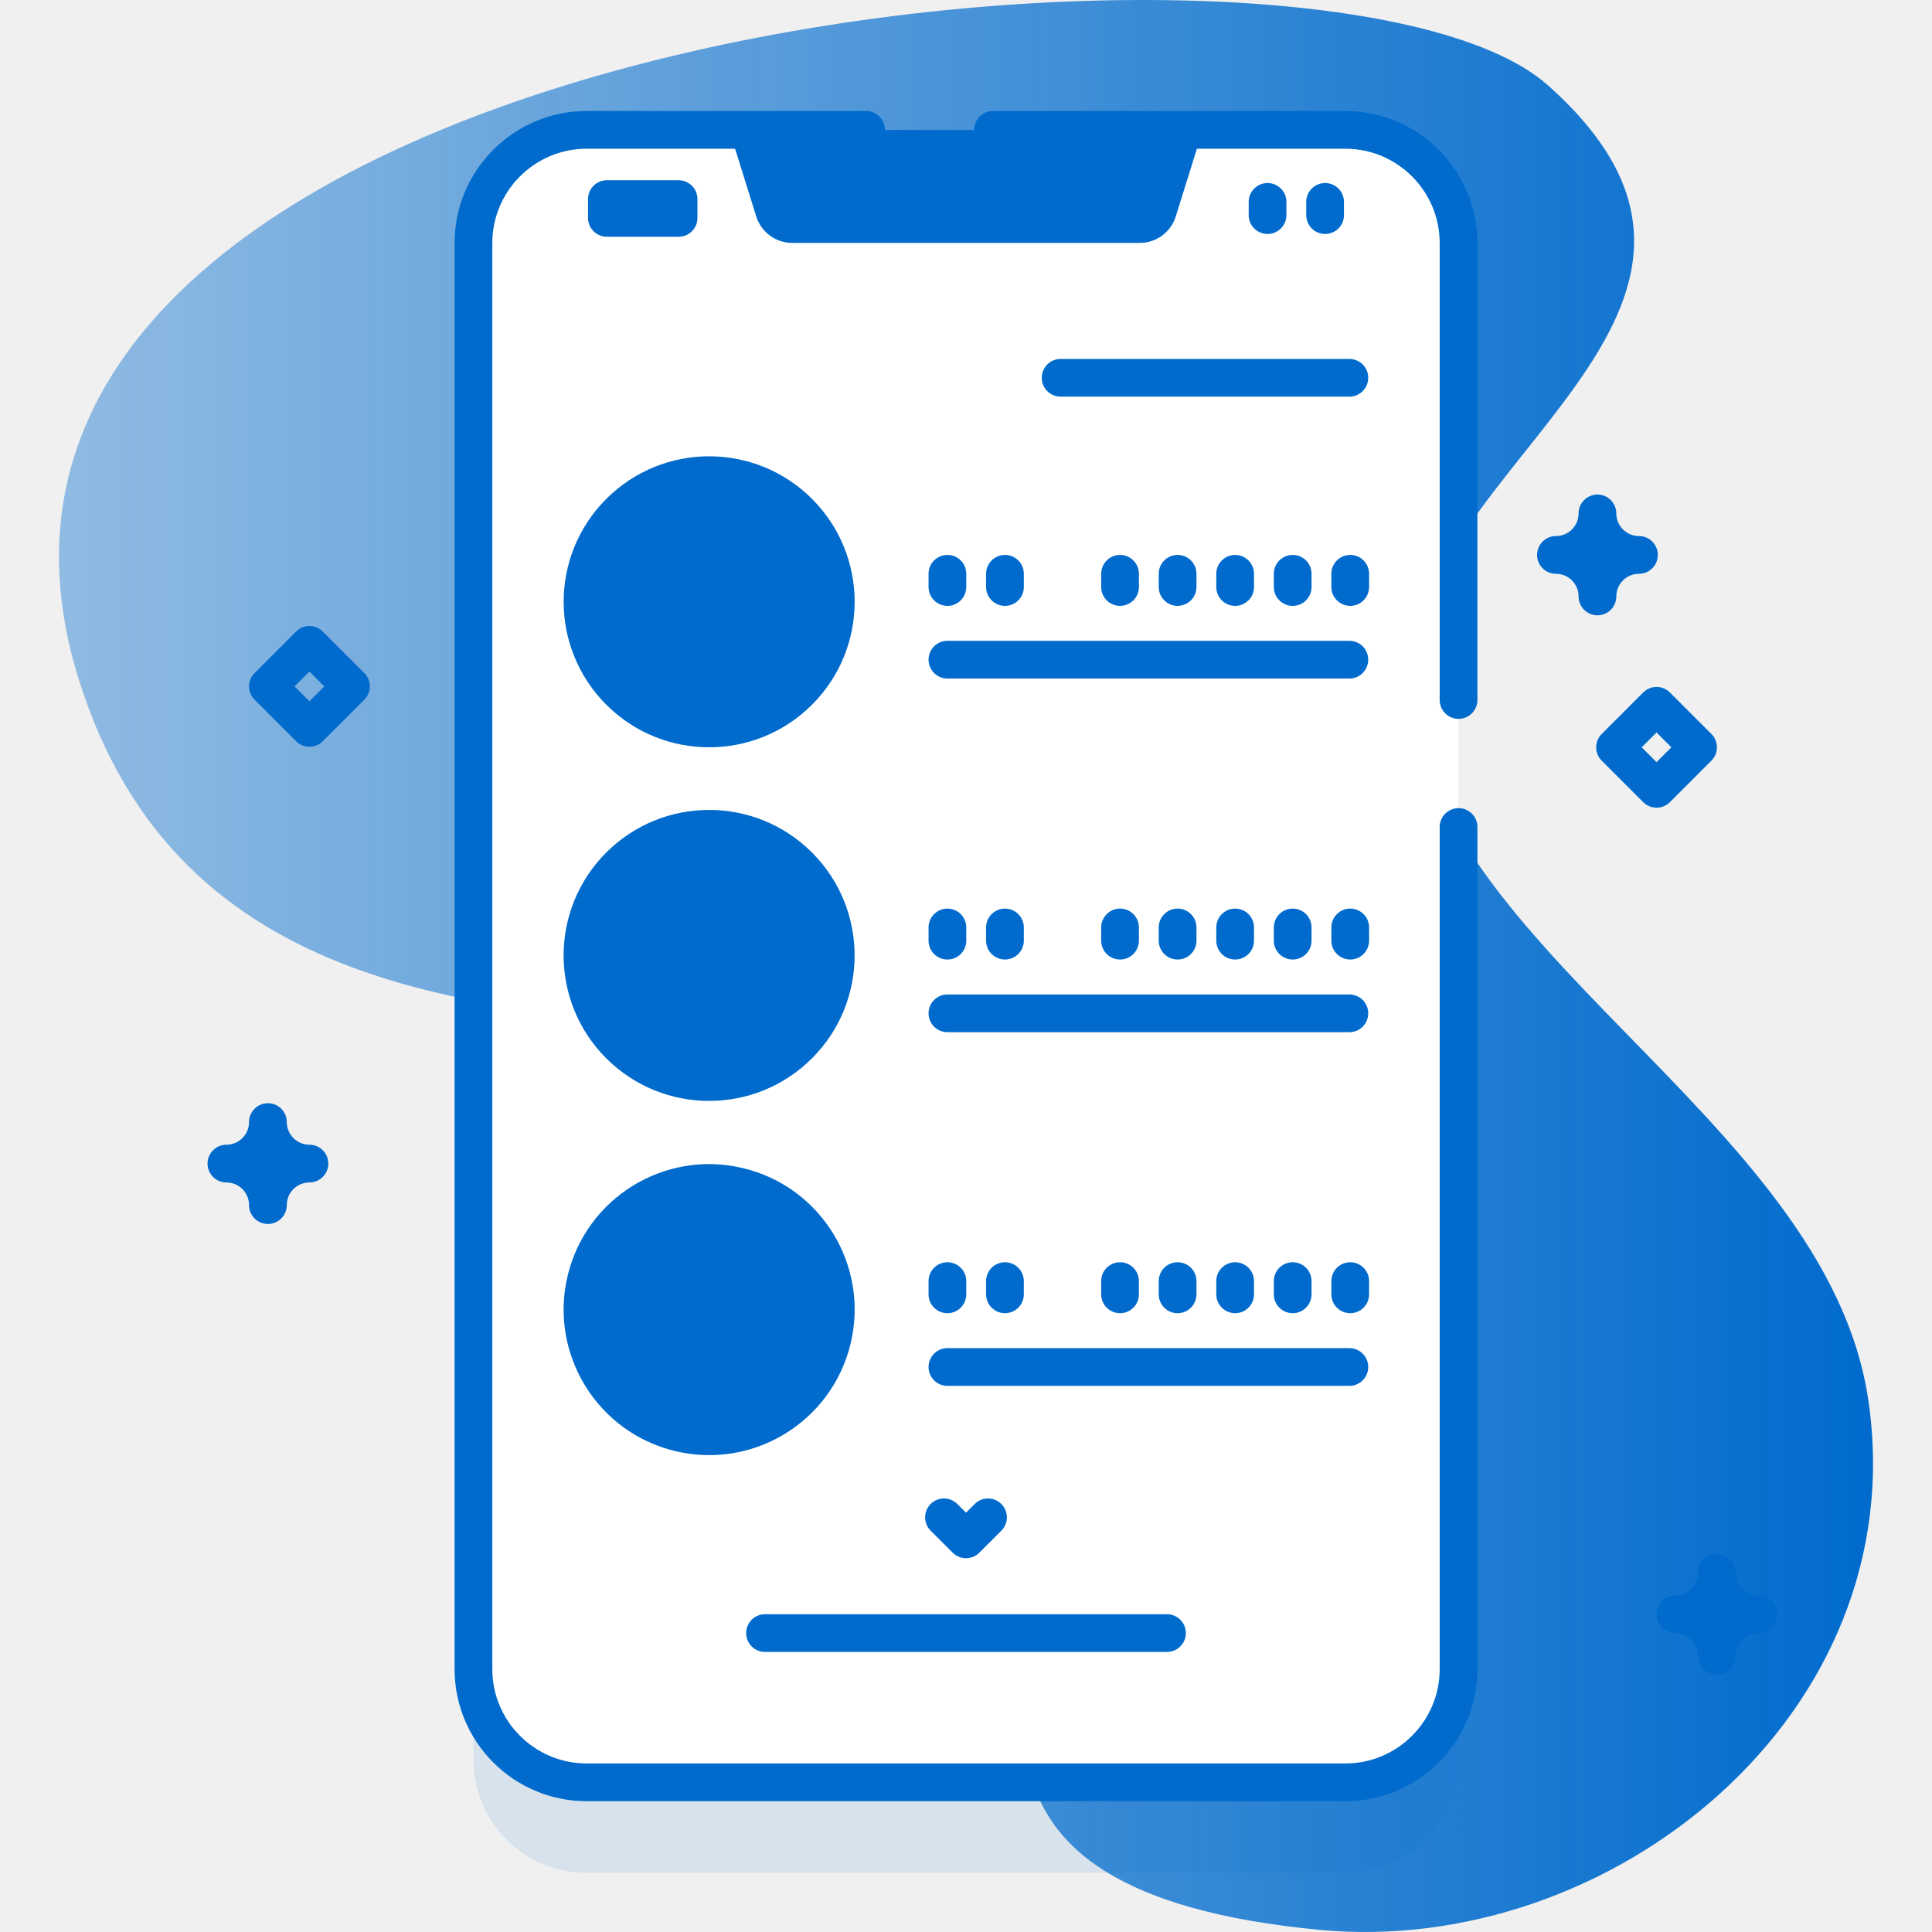
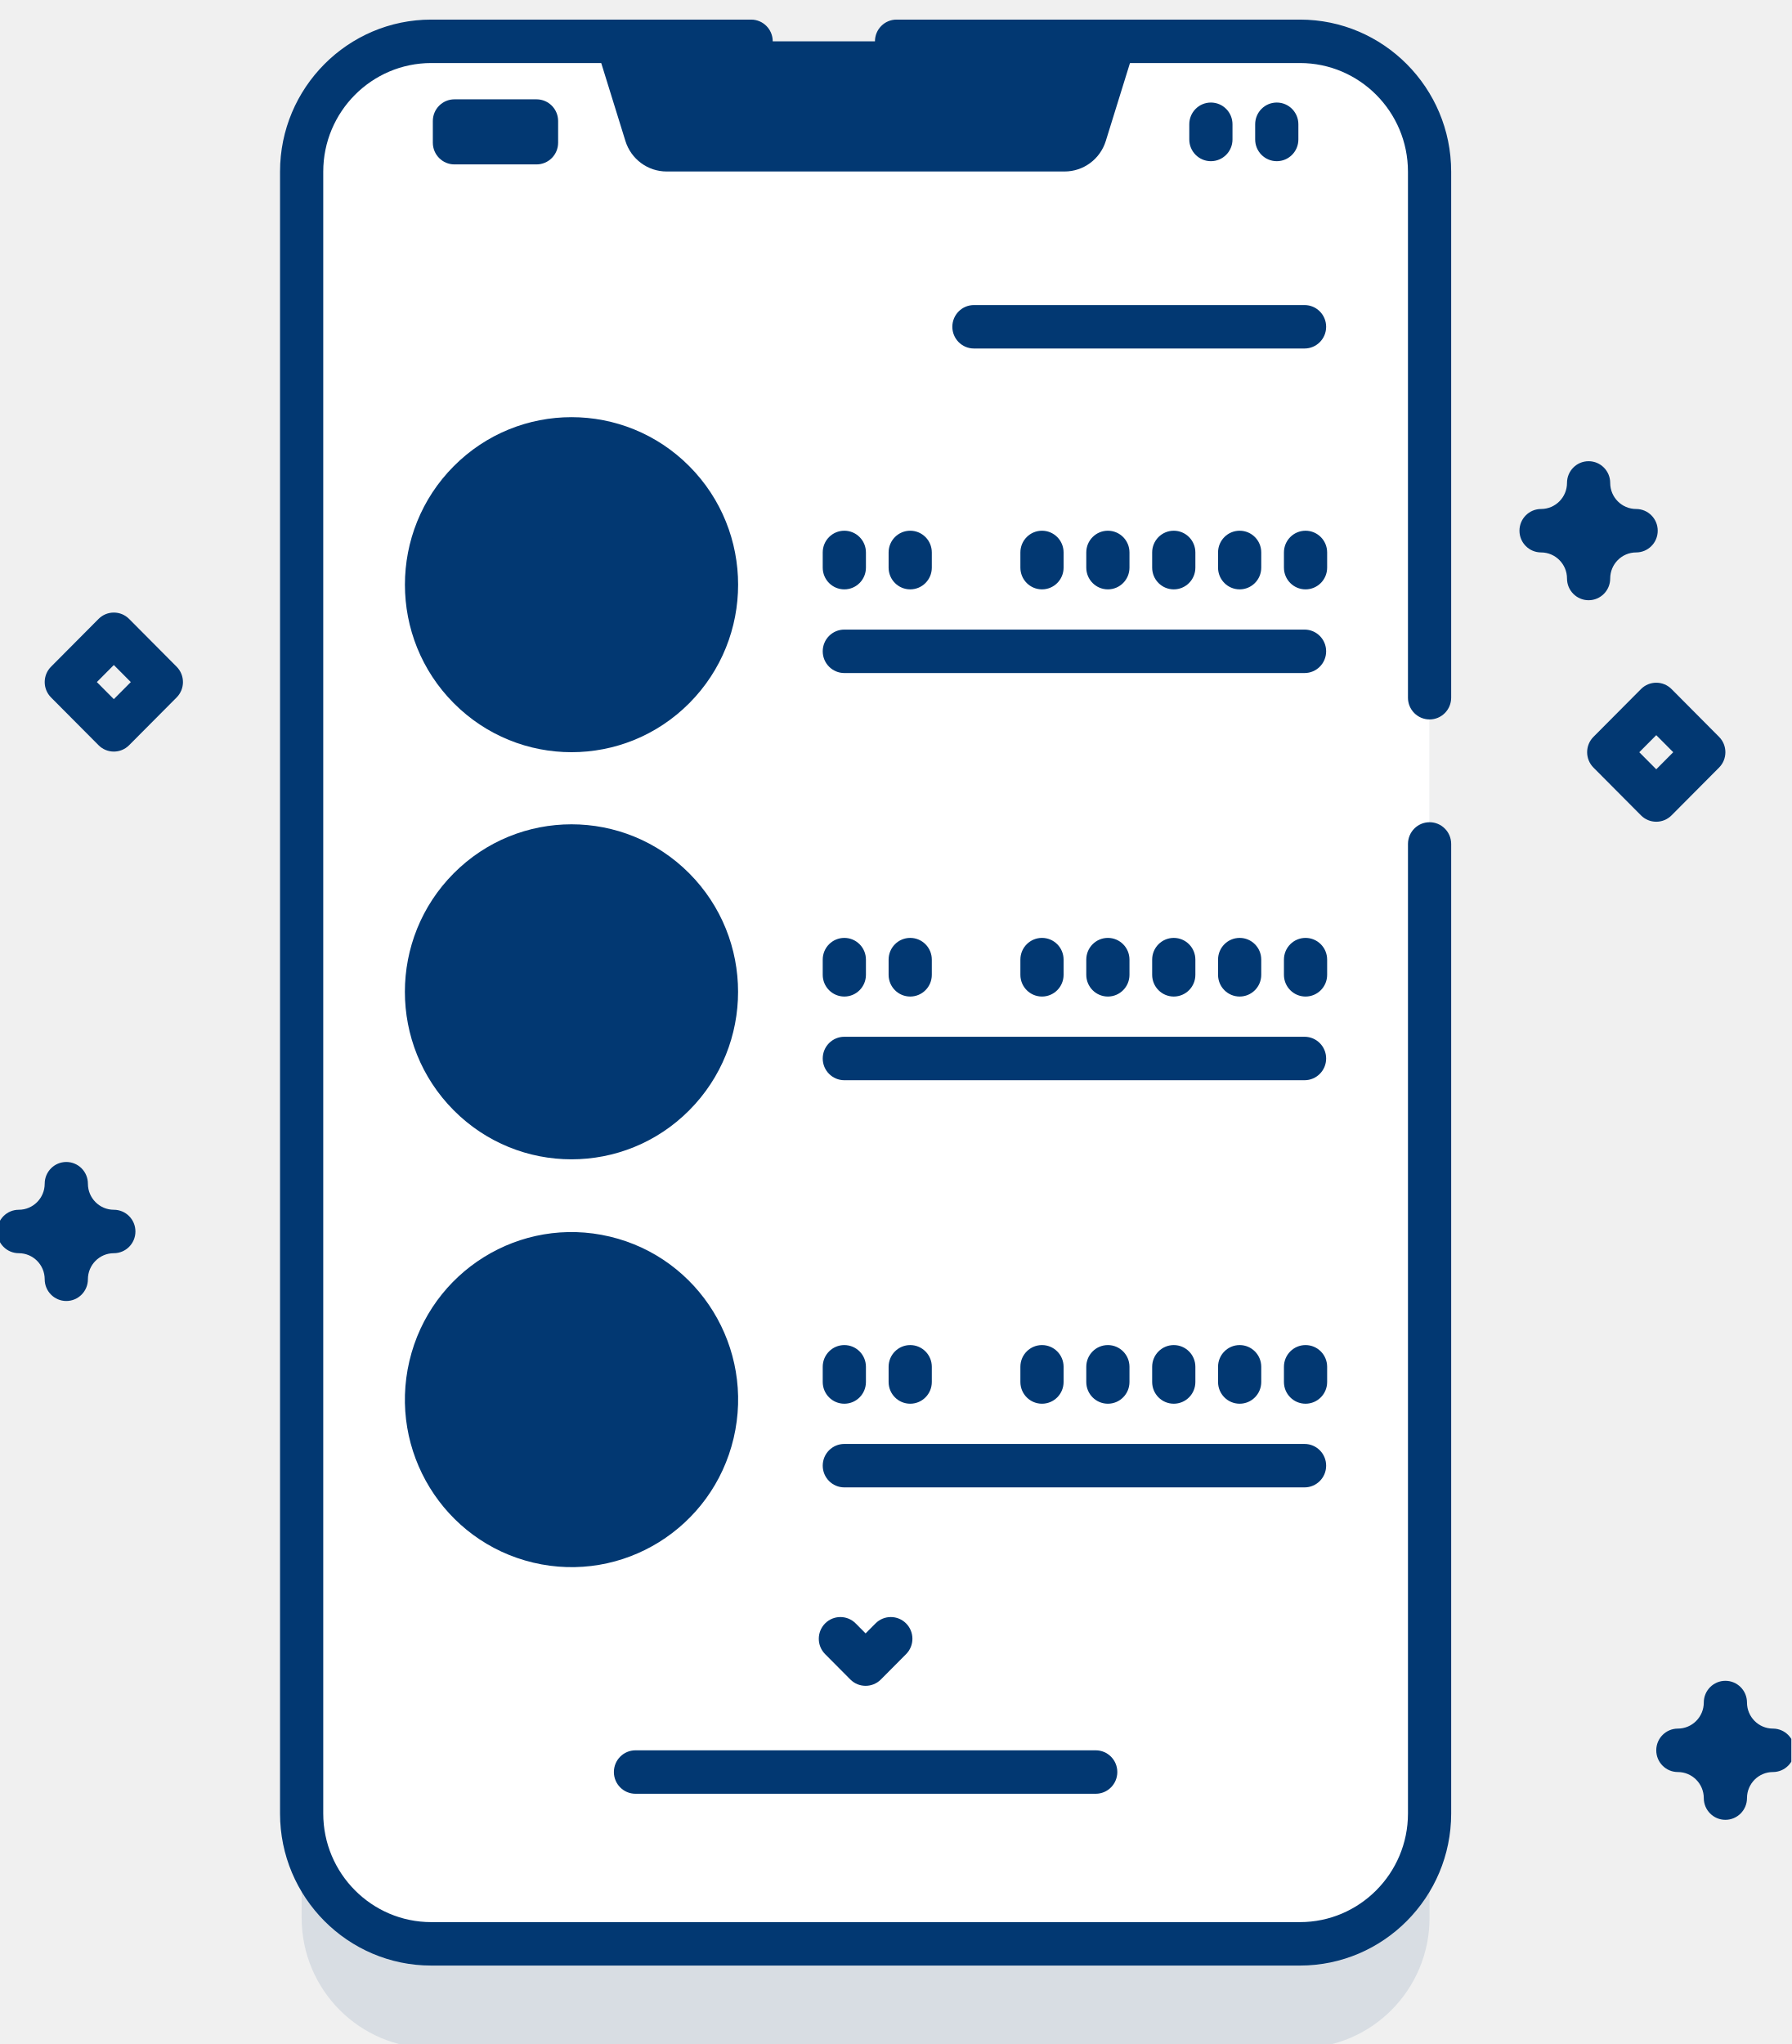
- <svg xmlns="http://www.w3.org/2000/svg" width="208" height="208" viewBox="0 0 208 208" fill="none">
+ <svg xmlns="http://www.w3.org/2000/svg" width="149" height="170" viewBox="0 0 149 170" fill="none">
  <g clip-path="url(#clip0)">
-     <path d="M8.418 72.948C19.084 107.482 52.202 109.106 82.409 110.953C181.886 117.038 56.814 199.592 142.005 207.765C173.341 210.771 206.106 184.626 201.15 150.771C196.638 119.945 151.932 101.585 151.91 72.78C151.892 50.052 194.103 33.614 166.645 9.18C142.17 -12.6 -13.271 2.726 8.418 72.948Z" fill="url(#paint0_linear)" />
-     <path d="M33.312 80.397C32.793 80.397 32.273 80.199 31.876 79.803L27.408 75.334C26.614 74.54 26.614 73.254 27.408 72.461L31.876 67.993C32.669 67.2 33.956 67.2 34.749 67.993L39.217 72.461C40.011 73.255 40.011 74.541 39.217 75.334L34.749 79.803C34.352 80.199 33.832 80.397 33.312 80.397ZM31.716 73.897L33.312 75.493L34.909 73.897L33.312 72.302L31.716 73.897Z" fill="#006BCD" />
-     <path d="M178.344 86.957C177.805 86.957 177.288 86.742 176.908 86.362L172.439 81.893C172.058 81.512 171.844 80.995 171.844 80.456C171.844 79.918 172.057 79.401 172.439 79.02L176.908 74.551C177.7 73.758 178.987 73.758 179.78 74.551L184.249 79.02C185.042 79.813 185.042 81.1 184.249 81.893L179.78 86.361C179.399 86.743 178.882 86.957 178.344 86.957ZM176.748 80.456L178.344 82.052L179.94 80.456L178.344 78.86L176.748 80.456Z" fill="#006BCD" />
-     <path d="M28.844 131.773C27.722 131.773 26.812 130.863 26.812 129.741C26.812 128.397 25.719 127.304 24.375 127.304C23.253 127.304 22.344 126.394 22.344 125.273C22.344 124.151 23.253 123.241 24.375 123.241C25.719 123.241 26.812 122.148 26.812 120.804C26.812 119.682 27.722 118.773 28.844 118.773C29.966 118.773 30.875 119.682 30.875 120.804C30.875 122.148 31.968 123.241 33.312 123.241C34.435 123.241 35.344 124.151 35.344 125.273C35.344 126.394 34.435 127.304 33.312 127.304C31.968 127.304 30.875 128.397 30.875 129.741C30.875 130.864 29.966 131.773 28.844 131.773Z" fill="#006BCD" />
-     <path d="M184.844 180.289C183.722 180.289 182.812 179.379 182.812 178.257C182.812 176.913 181.719 175.82 180.375 175.82C179.253 175.82 178.344 174.91 178.344 173.789C178.344 172.667 179.253 171.757 180.375 171.757C181.719 171.757 182.812 170.664 182.812 169.32C182.812 168.198 183.722 167.289 184.844 167.289C185.966 167.289 186.875 168.198 186.875 169.32C186.875 170.664 187.968 171.757 189.312 171.757C190.435 171.757 191.344 172.667 191.344 173.789C191.344 174.91 190.435 175.82 189.312 175.82C187.968 175.82 186.875 176.913 186.875 178.257C186.875 179.379 185.966 180.289 184.844 180.289Z" fill="#006BCD" />
-     <path d="M171.982 66.244C170.86 66.244 169.951 65.334 169.951 64.212C169.951 62.868 168.857 61.775 167.513 61.775C166.391 61.775 165.482 60.865 165.482 59.744C165.482 58.622 166.391 57.712 167.513 57.712C168.857 57.712 169.951 56.619 169.951 55.275C169.951 54.153 170.86 53.244 171.982 53.244C173.104 53.244 174.013 54.153 174.013 55.275C174.013 56.619 175.106 57.712 176.451 57.712C177.573 57.712 178.482 58.622 178.482 59.744C178.482 60.865 177.573 61.775 176.451 61.775C175.106 61.775 174.013 62.868 174.013 64.212C174.013 65.335 173.104 66.244 171.982 66.244Z" fill="#006BCD" />
-     <path opacity="0.1" d="M157.028 35.919V189.449C157.028 196.18 151.572 201.636 144.84 201.636H63.16C56.428 201.636 50.972 196.18 50.972 189.449V35.919C50.972 29.187 56.428 23.731 63.16 23.731H144.84C151.572 23.731 157.028 29.187 157.028 35.919Z" fill="#006BCD" />
-     <path d="M157.028 26.169V179.699C157.028 186.43 151.572 191.886 144.84 191.886H63.16C56.428 191.886 50.972 186.43 50.972 179.699V26.169C50.972 19.437 56.428 13.981 63.16 13.981H144.84C151.572 13.981 157.028 19.437 157.028 26.169Z" fill="white" />
-     <path d="M126.585 23.3L129.492 13.981H78.508L81.415 23.3C81.945 24.997 83.516 26.153 85.293 26.153H122.706C124.484 26.153 126.055 24.997 126.585 23.3Z" fill="#006BCD" />
-     <path d="M87.425 75.867C93.542 69.749 93.542 59.831 87.425 53.713C81.307 47.596 71.389 47.596 65.271 53.713C59.154 59.831 59.154 69.749 65.271 75.867C71.389 81.984 81.307 81.984 87.425 75.867Z" fill="#006BCD" />
-     <path d="M83.112 62.43C83.112 58.709 80.084 55.681 76.363 55.681C72.641 55.681 69.614 58.709 69.614 62.43C69.614 64.266 70.353 65.93 71.546 67.148C70.353 68.366 69.614 70.031 69.614 71.866C69.614 72.988 70.524 73.897 71.645 73.897C72.767 73.897 73.677 72.988 73.677 71.866C73.677 70.385 74.882 69.18 76.363 69.18C77.844 69.18 79.05 70.385 79.05 71.866C79.05 72.988 79.959 73.897 81.081 73.897C82.203 73.897 83.112 72.988 83.112 71.866C83.112 70.031 82.374 68.366 81.18 67.148C82.374 65.93 83.112 64.266 83.112 62.43ZM76.363 59.743C77.844 59.743 79.05 60.949 79.05 62.43C79.05 63.911 77.844 65.117 76.363 65.117C74.882 65.117 73.677 63.911 73.677 62.43C73.677 60.949 74.882 59.743 76.363 59.743Z" fill="#006BCD" />
-     <path d="M125.637 177.851H82.363C81.241 177.851 80.332 176.941 80.332 175.82C80.332 174.698 81.241 173.789 82.363 173.789H125.637C126.759 173.789 127.668 174.698 127.668 175.82C127.668 176.941 126.758 177.851 125.637 177.851Z" fill="#006BCD" />
-     <path d="M145.273 42.705H114.187C113.065 42.705 112.155 41.795 112.155 40.674C112.155 39.552 113.065 38.643 114.187 38.643H145.273C146.395 38.643 147.304 39.552 147.304 40.674C147.304 41.795 146.395 42.705 145.273 42.705Z" fill="#006BCD" />
-     <path d="M73.057 25.491H65.338C64.217 25.491 63.307 24.581 63.307 23.459V21.436C63.307 20.314 64.217 19.404 65.338 19.404H73.057C74.179 19.404 75.088 20.314 75.088 21.436V23.459C75.088 24.581 74.179 25.491 73.057 25.491Z" fill="#006BCD" />
-     <path d="M136.466 25.19C135.345 25.19 134.435 24.28 134.435 23.159V21.737C134.435 20.615 135.345 19.705 136.466 19.705C137.588 19.705 138.497 20.615 138.497 21.737V23.159C138.497 24.28 137.588 25.19 136.466 25.19Z" fill="#006BCD" />
-     <path d="M142.661 25.19C141.54 25.19 140.63 24.28 140.63 23.159V21.737C140.63 20.615 141.54 19.705 142.661 19.705C143.783 19.705 144.693 20.615 144.693 21.737V23.159C144.693 24.28 143.783 25.19 142.661 25.19Z" fill="#006BCD" />
-     <path d="M145.273 73.052H101.999C100.877 73.052 99.968 72.142 99.968 71.021C99.968 69.899 100.877 68.99 101.999 68.99H145.273C146.395 68.99 147.304 69.899 147.304 71.021C147.304 72.142 146.395 73.052 145.273 73.052Z" fill="#006BCD" />
-     <path d="M101.999 65.228C100.878 65.228 99.968 64.318 99.968 63.197V61.775C99.968 60.653 100.878 59.744 101.999 59.744C103.121 59.744 104.03 60.653 104.03 61.775V63.197C104.03 64.319 103.121 65.228 101.999 65.228Z" fill="#006BCD" />
-     <path d="M108.195 65.228C107.073 65.228 106.163 64.318 106.163 63.197V61.775C106.163 60.653 107.073 59.744 108.195 59.744C109.316 59.744 110.226 60.653 110.226 61.775V63.197C110.226 64.319 109.317 65.228 108.195 65.228Z" fill="#006BCD" />
-     <path d="M120.585 65.228C119.463 65.228 118.554 64.318 118.554 63.197V61.775C118.554 60.653 119.463 59.744 120.585 59.744C121.707 59.744 122.616 60.653 122.616 61.775V63.197C122.616 64.319 121.707 65.228 120.585 65.228Z" fill="#006BCD" />
-     <path d="M126.78 65.228C125.659 65.228 124.749 64.318 124.749 63.197V61.775C124.749 60.653 125.659 59.744 126.78 59.744C127.902 59.744 128.812 60.653 128.812 61.775V63.197C128.812 64.319 127.903 65.228 126.78 65.228Z" fill="#006BCD" />
-     <path d="M132.976 65.228C131.854 65.228 130.945 64.318 130.945 63.197V61.775C130.945 60.653 131.854 59.744 132.976 59.744C134.097 59.744 135.007 60.653 135.007 61.775V63.197C135.007 64.319 134.098 65.228 132.976 65.228Z" fill="#006BCD" />
-     <path d="M139.171 65.228C138.049 65.228 137.14 64.318 137.14 63.197V61.775C137.14 60.653 138.049 59.744 139.171 59.744C140.293 59.744 141.202 60.653 141.202 61.775V63.197C141.202 64.319 140.293 65.228 139.171 65.228Z" fill="#006BCD" />
-     <path d="M145.366 65.228C144.245 65.228 143.335 64.318 143.335 63.197V61.775C143.335 60.653 144.245 59.744 145.366 59.744C146.488 59.744 147.398 60.653 147.398 61.775V63.197C147.398 64.319 146.488 65.228 145.366 65.228Z" fill="#006BCD" />
-     <path d="M87.421 113.938C93.538 107.82 93.538 97.902 87.421 91.785C81.303 85.667 71.385 85.667 65.267 91.785C59.15 97.902 59.15 107.82 65.267 113.938C71.385 120.055 81.303 120.055 87.421 113.938Z" fill="#006BCD" />
-     <path d="M83.112 100.506C83.112 96.784 80.085 93.757 76.363 93.757C72.642 93.757 69.614 96.784 69.614 100.506C69.614 102.341 70.353 104.005 71.546 105.223C70.353 106.441 69.614 108.106 69.614 109.941C69.614 111.063 70.524 111.972 71.645 111.972C72.767 111.972 73.677 111.063 73.677 109.941C73.677 108.46 74.882 107.255 76.363 107.255C77.844 107.255 79.05 108.46 79.05 109.941C79.05 111.063 79.959 111.972 81.081 111.972C82.203 111.972 83.112 111.063 83.112 109.941C83.112 108.106 82.374 106.441 81.18 105.223C82.374 104.006 83.112 102.341 83.112 100.506ZM76.363 97.819C77.844 97.819 79.05 99.024 79.05 100.506C79.05 101.987 77.844 103.192 76.363 103.192C74.882 103.192 73.677 101.987 73.677 100.506C73.677 99.024 74.882 97.819 76.363 97.819Z" fill="#006BCD" />
-     <path d="M145.273 111.127H101.999C100.877 111.127 99.968 110.218 99.968 109.096C99.968 107.975 100.877 107.065 101.999 107.065H145.273C146.395 107.065 147.304 107.975 147.304 109.096C147.304 110.218 146.395 111.127 145.273 111.127Z" fill="#006BCD" />
-     <path d="M101.999 103.303C100.878 103.303 99.968 102.394 99.968 101.272V99.85C99.968 98.729 100.878 97.819 101.999 97.819C103.121 97.819 104.03 98.729 104.03 99.85V101.272C104.03 102.394 103.121 103.303 101.999 103.303Z" fill="#006BCD" />
-     <path d="M108.195 103.303C107.073 103.303 106.163 102.394 106.163 101.272V99.85C106.163 98.729 107.073 97.819 108.195 97.819C109.316 97.819 110.226 98.729 110.226 99.85V101.272C110.226 102.394 109.317 103.303 108.195 103.303Z" fill="#006BCD" />
-     <path d="M120.585 103.303C119.463 103.303 118.554 102.394 118.554 101.272V99.85C118.554 98.729 119.463 97.819 120.585 97.819C121.707 97.819 122.616 98.729 122.616 99.85V101.272C122.616 102.394 121.707 103.303 120.585 103.303Z" fill="#006BCD" />
-     <path d="M126.78 103.303C125.659 103.303 124.749 102.394 124.749 101.272V99.85C124.749 98.729 125.659 97.819 126.78 97.819C127.902 97.819 128.812 98.729 128.812 99.85V101.272C128.812 102.394 127.903 103.303 126.78 103.303Z" fill="#006BCD" />
-     <path d="M132.976 103.303C131.854 103.303 130.945 102.394 130.945 101.272V99.85C130.945 98.729 131.854 97.819 132.976 97.819C134.097 97.819 135.007 98.729 135.007 99.85V101.272C135.007 102.394 134.098 103.303 132.976 103.303Z" fill="#006BCD" />
-     <path d="M139.171 103.303C138.049 103.303 137.14 102.394 137.14 101.272V99.85C137.14 98.729 138.049 97.819 139.171 97.819C140.293 97.819 141.202 98.729 141.202 99.85V101.272C141.202 102.394 140.293 103.303 139.171 103.303Z" fill="#006BCD" />
-     <path d="M145.366 103.303C144.245 103.303 143.335 102.394 143.335 101.272V99.85C143.335 98.729 144.245 97.819 145.366 97.819C146.488 97.819 147.398 98.729 147.398 99.85V101.272C147.398 102.394 146.488 103.303 145.366 103.303Z" fill="#006BCD" />
-     <path d="M91.591 144.597C93.581 136.178 88.37 127.74 79.95 125.75C71.531 123.76 63.093 128.971 61.103 137.39C59.113 145.809 64.325 154.248 72.744 156.238C81.163 158.228 89.601 153.016 91.591 144.597Z" fill="#006BCD" />
-     <path d="M83.112 138.581C83.112 134.859 80.084 131.832 76.363 131.832C72.641 131.832 69.614 134.86 69.614 138.581C69.614 140.416 70.353 142.081 71.546 143.299C70.353 144.517 69.614 146.181 69.614 148.016C69.614 149.138 70.524 150.048 71.645 150.048C72.767 150.048 73.677 149.138 73.677 148.016C73.677 146.535 74.882 145.33 76.363 145.33C77.844 145.33 79.05 146.535 79.05 148.016C79.05 149.138 79.959 150.048 81.081 150.048C82.203 150.048 83.112 149.138 83.112 148.016C83.112 146.181 82.374 144.517 81.18 143.299C82.374 142.081 83.112 140.416 83.112 138.581ZM76.363 135.894C77.844 135.894 79.05 137.1 79.05 138.581C79.05 140.062 77.844 141.267 76.363 141.267C74.882 141.267 73.677 140.062 73.677 138.581C73.676 137.1 74.882 135.894 76.363 135.894Z" fill="#006BCD" />
-     <path d="M145.273 149.202H101.999C100.877 149.202 99.968 148.293 99.968 147.171C99.968 146.049 100.877 145.14 101.999 145.14H145.273C146.395 145.14 147.304 146.049 147.304 147.171C147.304 148.293 146.395 149.202 145.273 149.202Z" fill="#006BCD" />
-     <path d="M101.999 141.379C100.878 141.379 99.968 140.469 99.968 139.347V137.926C99.968 136.804 100.878 135.894 101.999 135.894C103.121 135.894 104.03 136.804 104.03 137.926V139.347C104.03 140.469 103.121 141.379 101.999 141.379Z" fill="#006BCD" />
-     <path d="M108.195 141.379C107.073 141.379 106.163 140.469 106.163 139.347V137.926C106.163 136.804 107.073 135.894 108.195 135.894C109.316 135.894 110.226 136.804 110.226 137.926V139.347C110.226 140.469 109.317 141.379 108.195 141.379Z" fill="#006BCD" />
-     <path d="M120.585 141.379C119.463 141.379 118.554 140.469 118.554 139.347V137.926C118.554 136.804 119.463 135.894 120.585 135.894C121.707 135.894 122.616 136.804 122.616 137.926V139.347C122.616 140.469 121.707 141.379 120.585 141.379Z" fill="#006BCD" />
-     <path d="M126.78 141.379C125.659 141.379 124.749 140.469 124.749 139.347V137.926C124.749 136.804 125.659 135.894 126.78 135.894C127.902 135.894 128.812 136.804 128.812 137.926V139.347C128.812 140.469 127.903 141.379 126.78 141.379Z" fill="#006BCD" />
-     <path d="M132.976 141.379C131.854 141.379 130.945 140.469 130.945 139.347V137.926C130.945 136.804 131.854 135.894 132.976 135.894C134.097 135.894 135.007 136.804 135.007 137.926V139.347C135.007 140.469 134.098 141.379 132.976 141.379Z" fill="#006BCD" />
-     <path d="M139.171 141.379C138.049 141.379 137.14 140.469 137.14 139.347V137.926C137.14 136.804 138.049 135.894 139.171 135.894C140.293 135.894 141.202 136.804 141.202 137.926V139.347C141.202 140.469 140.293 141.379 139.171 141.379Z" fill="#006BCD" />
-     <path d="M145.366 141.379C144.245 141.379 143.335 140.469 143.335 139.347V137.926C143.335 136.804 144.245 135.894 145.366 135.894C146.488 135.894 147.398 136.804 147.398 137.926V139.347C147.398 140.469 146.488 141.379 145.366 141.379Z" fill="#006BCD" />
-     <path d="M104 167.759C103.48 167.759 102.96 167.56 102.564 167.164L100.194 164.794C99.4 164.001 99.4 162.715 100.193 161.922C100.987 161.128 102.273 161.128 103.066 161.922L104 162.855L104.934 161.922C105.727 161.129 107.013 161.128 107.807 161.922C108.6 162.715 108.6 164.001 107.806 164.794L105.436 167.164C105.04 167.56 104.52 167.759 104 167.759Z" fill="#006BCD" />
-     <path d="M63.159 193.917H144.841C152.681 193.917 159.06 187.539 159.06 179.699V89.035C159.06 87.914 158.151 87.004 157.029 87.004C155.907 87.004 154.997 87.914 154.997 89.035V179.699C154.997 185.299 150.441 189.855 144.841 189.855H63.159C57.559 189.855 53.003 185.299 53.003 179.699V26.168C53.003 20.568 57.559 16.012 63.159 16.012H93.236C94.358 16.012 95.267 15.102 95.267 13.981C95.267 12.859 94.358 11.95 93.236 11.95H63.159C55.319 11.95 48.941 18.328 48.941 26.168V179.699C48.941 187.539 55.319 193.917 63.159 193.917Z" fill="#006BCD" />
-     <path d="M106.91 16.012H144.841C150.441 16.012 154.997 20.568 154.997 26.168V75.361C154.997 76.482 155.906 77.392 157.028 77.392C158.15 77.392 159.059 76.482 159.059 75.361V26.168C159.059 18.328 152.681 11.95 144.841 11.95H106.91C105.788 11.95 104.879 12.859 104.879 13.981C104.879 15.102 105.788 16.012 106.91 16.012Z" fill="#006BCD" />
+     <path d="M9.468 62.509C9.009 62.509 8.548 62.333 8.198 61.98L4.245 58.006C3.543 57.3 3.543 56.156 4.245 55.451L8.198 51.476C8.899 50.771 10.038 50.771 10.739 51.476L14.692 55.451C15.394 56.157 15.394 57.3 14.692 58.006L10.739 61.98C10.389 62.333 9.928 62.509 9.468 62.509ZM8.056 56.728L9.468 58.148L10.88 56.728L9.468 55.309L8.056 56.728Z" fill="#023872" />
+     <path d="M137.765 68.344C137.289 68.344 136.832 68.153 136.495 67.815L132.542 63.84C132.205 63.501 132.015 63.042 132.015 62.562C132.015 62.083 132.204 61.623 132.542 61.285L136.495 57.31C137.196 56.605 138.335 56.605 139.036 57.31L142.989 61.285C143.691 61.99 143.691 63.135 142.989 63.84L139.036 67.814C138.699 68.153 138.242 68.344 137.765 68.344V68.344ZM136.353 62.562L137.765 63.982L139.177 62.562L137.765 61.143L136.353 62.562Z" fill="#023872" />
+     <path d="M5.515 108.204C4.523 108.204 3.718 107.395 3.718 106.397C3.718 105.202 2.751 104.229 1.562 104.229C0.57 104.229 -0.235 103.42 -0.235 102.423C-0.235 101.425 0.57 100.616 1.562 100.616C2.751 100.616 3.718 99.644 3.718 98.448C3.718 97.451 4.523 96.642 5.515 96.642C6.508 96.642 7.312 97.451 7.312 98.448C7.312 99.644 8.279 100.616 9.468 100.616C10.461 100.616 11.265 101.425 11.265 102.423C11.265 103.42 10.461 104.229 9.468 104.229C8.279 104.229 7.312 105.202 7.312 106.397C7.312 107.395 6.508 108.204 5.515 108.204Z" fill="#023872" />
+     <path d="M143.515 151.355C142.523 151.355 141.719 150.546 141.719 149.549C141.719 148.353 140.751 147.381 139.562 147.381C138.57 147.381 137.765 146.572 137.765 145.574C137.765 144.577 138.57 143.768 139.562 143.768C140.751 143.768 141.719 142.795 141.719 141.6C141.719 140.602 142.523 139.793 143.515 139.793C144.508 139.793 145.312 140.602 145.312 141.6C145.312 142.795 146.279 143.768 147.469 143.768C148.461 143.768 149.265 144.577 149.265 145.574C149.265 146.572 148.461 147.381 147.469 147.381C146.279 147.381 145.312 148.353 145.312 149.549C145.312 150.546 144.508 151.355 143.515 151.355Z" fill="#023872" />
+     <path d="M132.137 49.921C131.145 49.921 130.341 49.112 130.341 48.114C130.341 46.919 129.373 45.946 128.184 45.946C127.192 45.946 126.387 45.137 126.387 44.14C126.387 43.142 127.192 42.333 128.184 42.333C129.373 42.333 130.341 41.361 130.341 40.165C130.341 39.167 131.145 38.358 132.137 38.358C133.13 38.358 133.934 39.167 133.934 40.165C133.934 41.361 134.901 42.333 136.091 42.333C137.083 42.333 137.887 43.142 137.887 44.14C137.887 45.137 137.083 45.946 136.091 45.946C134.901 45.946 133.934 46.919 133.934 48.114C133.934 49.112 133.13 49.921 132.137 49.921Z" fill="#023872" />
+     <path opacity="0.1" d="M118.909 22.949V159.502C118.909 165.49 114.082 170.342 108.128 170.342H35.872C29.917 170.342 25.09 165.49 25.09 159.502V22.949C25.09 16.962 29.917 12.109 35.872 12.109H108.128C114.082 12.109 118.909 16.962 118.909 22.949V22.949Z" fill="#023872" />
+     <path d="M118.909 14.277V150.83C118.909 156.818 114.082 161.67 108.128 161.67H35.872C29.917 161.67 25.09 156.818 25.09 150.83V14.277C25.09 8.29 29.917 3.438 35.872 3.438H108.128C114.082 3.438 118.909 8.29 118.909 14.277V14.277Z" fill="white" />
+     <path d="M91.978 11.726L94.55 3.438H49.449L52.021 11.726C52.489 13.235 53.879 14.263 55.452 14.263H88.547C90.12 14.263 91.51 13.235 91.978 11.726Z" fill="#023872" />
+     <path d="M57.337 58.48C62.748 53.039 62.748 44.217 57.337 38.776C51.925 33.335 43.151 33.335 37.74 38.776C32.328 44.217 32.328 53.039 37.74 58.48C43.151 63.921 51.925 63.921 57.337 58.48Z" fill="#023872" />
+     <path d="M53.522 46.529C53.522 43.219 50.844 40.526 47.552 40.526C44.26 40.526 41.581 43.219 41.581 46.529C41.581 48.162 42.235 49.642 43.29 50.725C42.235 51.809 41.581 53.289 41.581 54.921C41.581 55.919 42.386 56.728 43.378 56.728C44.371 56.728 45.175 55.919 45.175 54.921C45.175 53.604 46.242 52.532 47.552 52.532C48.862 52.532 49.928 53.604 49.928 54.921C49.928 55.919 50.733 56.728 51.725 56.728C52.717 56.728 53.522 55.919 53.522 54.921C53.522 53.289 52.869 51.809 51.813 50.725C52.869 49.642 53.522 48.162 53.522 46.529ZM47.552 44.139C48.862 44.139 49.928 45.211 49.928 46.529C49.928 47.846 48.862 48.918 47.552 48.918C46.242 48.918 45.175 47.846 45.175 46.529C45.175 45.211 46.241 44.139 47.552 44.139Z" fill="#023872" />
+     <path d="M91.14 149.188H52.859C51.867 149.188 51.062 148.378 51.062 147.381C51.062 146.383 51.867 145.574 52.859 145.574H91.14C92.133 145.574 92.937 146.383 92.937 147.381C92.937 148.378 92.132 149.188 91.14 149.188Z" fill="#023872" />
+     <path d="M108.51 28.985H81.011C80.018 28.985 79.214 28.176 79.214 27.179C79.214 26.181 80.018 25.372 81.011 25.372H108.51C109.503 25.372 110.307 26.181 110.307 27.179C110.307 28.176 109.503 28.985 108.51 28.985Z" fill="#023872" />
+     <path d="M44.627 13.674H37.799C36.807 13.674 36.002 12.865 36.002 11.867V10.067C36.002 9.07 36.807 8.261 37.799 8.261H44.627C45.62 8.261 46.424 9.07 46.424 10.067V11.867C46.424 12.865 45.62 13.674 44.627 13.674Z" fill="#023872" />
+     <path d="M100.72 13.406C99.728 13.406 98.923 12.597 98.923 11.6V10.335C98.923 9.337 99.728 8.528 100.72 8.528C101.712 8.528 102.517 9.337 102.517 10.335V11.6C102.517 12.598 101.712 13.406 100.72 13.406Z" fill="#023872" />
+     <path d="M106.2 13.406C105.208 13.406 104.403 12.597 104.403 11.6V10.335C104.403 9.337 105.208 8.528 106.2 8.528C107.193 8.528 107.997 9.337 107.997 10.335V11.6C107.997 12.598 107.193 13.406 106.2 13.406Z" fill="#023872" />
+     <path d="M108.51 55.977H70.23C69.237 55.977 68.433 55.167 68.433 54.17C68.433 53.172 69.237 52.363 70.23 52.363H108.51C109.503 52.363 110.307 53.172 110.307 54.17C110.307 55.167 109.503 55.977 108.51 55.977Z" fill="#023872" />
+     <path d="M70.23 49.018C69.237 49.018 68.433 48.209 68.433 47.211V45.946C68.433 44.949 69.237 44.14 70.23 44.14C71.222 44.14 72.027 44.949 72.027 45.946V47.211C72.027 48.209 71.222 49.018 70.23 49.018Z" fill="#023872" />
+     <path d="M75.71 49.018C74.718 49.018 73.913 48.209 73.913 47.211V45.946C73.913 44.949 74.718 44.14 75.71 44.14C76.702 44.14 77.507 44.949 77.507 45.946V47.211C77.507 48.209 76.703 49.018 75.71 49.018Z" fill="#023872" />
+     <path d="M86.671 49.018C85.679 49.018 84.874 48.209 84.874 47.211V45.946C84.874 44.949 85.679 44.14 86.671 44.14C87.663 44.14 88.468 44.949 88.468 45.946V47.211C88.468 48.209 87.664 49.018 86.671 49.018Z" fill="#023872" />
+     <path d="M92.152 49.018C91.159 49.018 90.355 48.209 90.355 47.211V45.946C90.355 44.949 91.159 44.14 92.152 44.14C93.144 44.14 93.948 44.949 93.948 45.946V47.211C93.948 48.209 93.144 49.018 92.152 49.018Z" fill="#023872" />
+     <path d="M97.632 49.018C96.64 49.018 95.835 48.209 95.835 47.211V45.946C95.835 44.949 96.64 44.14 97.632 44.14C98.624 44.14 99.429 44.949 99.429 45.946V47.211C99.429 48.209 98.625 49.018 97.632 49.018Z" fill="#023872" />
+     <path d="M103.113 49.018C102.12 49.018 101.316 48.209 101.316 47.211V45.946C101.316 44.949 102.12 44.14 103.113 44.14C104.105 44.14 104.909 44.949 104.909 45.946V47.211C104.909 48.209 104.105 49.018 103.113 49.018Z" fill="#023872" />
+     <path d="M108.593 49.018C107.601 49.018 106.796 48.209 106.796 47.211V45.946C106.796 44.949 107.601 44.14 108.593 44.14C109.585 44.14 110.39 44.949 110.39 45.946V47.211C110.39 48.209 109.586 49.018 108.593 49.018Z" fill="#023872" />
+     <path d="M57.333 92.341C62.745 86.9 62.745 78.079 57.333 72.638C51.922 67.197 43.148 67.197 37.736 72.638C32.325 78.079 32.325 86.9 37.736 92.341C43.148 97.782 51.922 97.782 57.333 92.341Z" fill="#023872" />
+     <path d="M53.522 80.394C53.522 77.084 50.844 74.392 47.552 74.392C44.26 74.392 41.581 77.085 41.581 80.394C41.581 82.027 42.235 83.507 43.29 84.59C42.235 85.674 41.581 87.154 41.581 88.787C41.581 89.784 42.386 90.593 43.378 90.593C44.37 90.593 45.175 89.784 45.175 88.787C45.175 87.469 46.241 86.397 47.552 86.397C48.862 86.397 49.928 87.469 49.928 88.787C49.928 89.784 50.733 90.593 51.725 90.593C52.717 90.593 53.522 89.784 53.522 88.787C53.522 87.154 52.869 85.674 51.813 84.59C52.869 83.507 53.522 82.027 53.522 80.394V80.394ZM47.552 78.005C48.862 78.005 49.928 79.077 49.928 80.394C49.928 81.712 48.862 82.784 47.552 82.784C46.241 82.784 45.175 81.712 45.175 80.394C45.175 79.077 46.241 78.005 47.552 78.005Z" fill="#023872" />
+     <path d="M108.51 89.842H70.23C69.237 89.842 68.433 89.033 68.433 88.035C68.433 87.037 69.237 86.228 70.23 86.228H108.51C109.503 86.228 110.307 87.037 110.307 88.035C110.307 89.033 109.503 89.842 108.51 89.842Z" fill="#023872" />
+     <path d="M70.23 82.883C69.237 82.883 68.433 82.074 68.433 81.076V79.811C68.433 78.814 69.237 78.005 70.23 78.005C71.222 78.005 72.027 78.814 72.027 79.811V81.076C72.027 82.074 71.222 82.883 70.23 82.883Z" fill="#023872" />
+     <path d="M75.71 82.883C74.718 82.883 73.913 82.074 73.913 81.076V79.811C73.913 78.814 74.718 78.005 75.71 78.005C76.702 78.005 77.507 78.814 77.507 79.811V81.076C77.507 82.074 76.703 82.883 75.71 82.883Z" fill="#023872" />
+     <path d="M86.671 82.883C85.679 82.883 84.874 82.074 84.874 81.076V79.811C84.874 78.814 85.679 78.005 86.671 78.005C87.663 78.005 88.468 78.814 88.468 79.811V81.076C88.468 82.074 87.664 82.883 86.671 82.883Z" fill="#023872" />
+     <path d="M92.152 82.883C91.159 82.883 90.355 82.074 90.355 81.076V79.811C90.355 78.814 91.159 78.005 92.152 78.005C93.144 78.005 93.948 78.814 93.948 79.811V81.076C93.948 82.074 93.144 82.883 92.152 82.883Z" fill="#023872" />
+     <path d="M97.632 82.883C96.64 82.883 95.835 82.074 95.835 81.076V79.811C95.835 78.814 96.64 78.005 97.632 78.005C98.624 78.005 99.429 78.814 99.429 79.811V81.076C99.429 82.074 98.625 82.883 97.632 82.883Z" fill="#023872" />
+     <path d="M103.113 82.883C102.12 82.883 101.316 82.074 101.316 81.076V79.811C101.316 78.814 102.12 78.005 103.113 78.005C104.105 78.005 104.909 78.814 104.909 79.811V81.076C104.909 82.074 104.105 82.883 103.113 82.883Z" fill="#023872" />
+     <path d="M108.593 82.883C107.601 82.883 106.796 82.074 106.796 81.076V79.811C106.796 78.814 107.601 78.005 108.593 78.005C109.585 78.005 110.39 78.814 110.39 79.811V81.076C110.39 82.074 109.586 82.883 108.593 82.883Z" fill="#023872" />
+     <path d="M61.023 119.61C62.783 112.122 58.173 104.617 50.725 102.847C43.277 101.077 35.813 105.712 34.052 113.2C32.292 120.688 36.902 128.194 44.35 129.964C51.797 131.734 59.262 127.098 61.023 119.61Z" fill="#023872" />
+     <path d="M53.522 114.259C53.522 110.948 50.844 108.256 47.552 108.256C44.26 108.256 41.581 110.949 41.581 114.259C41.581 115.891 42.235 117.371 43.29 118.455C42.235 119.538 41.581 121.018 41.581 122.651C41.581 123.648 42.386 124.457 43.378 124.457C44.37 124.457 45.175 123.648 45.175 122.651C45.175 121.333 46.241 120.261 47.552 120.261C48.862 120.261 49.928 121.333 49.928 122.651C49.928 123.648 50.733 124.457 51.725 124.457C52.717 124.457 53.522 123.648 53.522 122.651C53.522 121.018 52.869 119.538 51.813 118.455C52.869 117.371 53.522 115.891 53.522 114.259ZM47.552 111.869C48.862 111.869 49.928 112.941 49.928 114.259C49.928 115.576 48.862 116.648 47.552 116.648C46.241 116.648 45.175 115.576 45.175 114.259C45.175 112.941 46.241 111.869 47.552 111.869Z" fill="#023872" />
+     <path d="M108.51 123.706H70.23C69.237 123.706 68.433 122.897 68.433 121.899C68.433 120.902 69.237 120.093 70.23 120.093H108.51C109.503 120.093 110.307 120.902 110.307 121.899C110.307 122.897 109.503 123.706 108.51 123.706Z" fill="#023872" />
+     <path d="M70.23 116.748C69.237 116.748 68.433 115.939 68.433 114.941V113.677C68.433 112.679 69.237 111.87 70.23 111.87C71.222 111.87 72.027 112.679 72.027 113.677V114.941C72.027 115.939 71.222 116.748 70.23 116.748Z" fill="#023872" />
+     <path d="M75.71 116.748C74.718 116.748 73.913 115.939 73.913 114.941V113.677C73.913 112.679 74.718 111.87 75.71 111.87C76.702 111.87 77.507 112.679 77.507 113.677V114.941C77.507 115.939 76.703 116.748 75.71 116.748Z" fill="#023872" />
+     <path d="M86.671 116.748C85.679 116.748 84.874 115.939 84.874 114.941V113.677C84.874 112.679 85.679 111.87 86.671 111.87C87.663 111.87 88.468 112.679 88.468 113.677V114.941C88.468 115.939 87.664 116.748 86.671 116.748Z" fill="#023872" />
+     <path d="M92.152 116.748C91.159 116.748 90.355 115.939 90.355 114.941V113.677C90.355 112.679 91.159 111.87 92.152 111.87C93.144 111.87 93.948 112.679 93.948 113.677V114.941C93.948 115.939 93.144 116.748 92.152 116.748Z" fill="#023872" />
+     <path d="M97.632 116.748C96.64 116.748 95.835 115.939 95.835 114.941V113.677C95.835 112.679 96.64 111.87 97.632 111.87C98.624 111.87 99.429 112.679 99.429 113.677V114.941C99.429 115.939 98.625 116.748 97.632 116.748Z" fill="#023872" />
+     <path d="M103.113 116.748C102.12 116.748 101.316 115.939 101.316 114.941V113.677C101.316 112.679 102.12 111.87 103.113 111.87C104.105 111.87 104.909 112.679 104.909 113.677V114.941C104.909 115.939 104.105 116.748 103.113 116.748Z" fill="#023872" />
+     <path d="M108.593 116.748C107.601 116.748 106.796 115.939 106.796 114.941V113.677C106.796 112.679 107.601 111.87 108.593 111.87C109.585 111.87 110.39 112.679 110.39 113.677V114.941C110.39 115.939 109.586 116.748 108.593 116.748Z" fill="#023872" />
+     <path d="M72 140.211C71.54 140.211 71.08 140.035 70.729 139.682L68.633 137.574C67.931 136.869 67.931 135.725 68.632 135.019C69.334 134.314 70.472 134.314 71.173 135.019L72 135.85L72.826 135.019C73.527 134.314 74.665 134.314 75.367 135.019C76.069 135.725 76.069 136.869 75.367 137.574L73.27 139.682C72.92 140.035 72.459 140.211 72 140.211Z" fill="#023872" />
+     <path d="M35.871 163.476H108.128C115.064 163.476 120.707 157.803 120.707 150.83V70.192C120.707 69.194 119.902 68.385 118.91 68.385C117.917 68.385 117.113 69.194 117.113 70.192V150.83C117.113 155.811 113.082 159.863 108.128 159.863H35.871C30.917 159.863 26.887 155.811 26.887 150.83V14.276C26.887 9.295 30.917 5.243 35.871 5.243H62.477C63.47 5.243 64.274 4.434 64.274 3.437C64.274 2.439 63.47 1.63 62.477 1.63H35.871C28.936 1.63 23.293 7.303 23.293 14.276V150.83C23.293 157.803 28.936 163.476 35.871 163.476V163.476Z" fill="#023872" />
+     <path d="M74.574 5.243H108.128C113.082 5.243 117.112 9.295 117.112 14.276V58.029C117.112 59.027 117.917 59.836 118.909 59.836C119.902 59.836 120.706 59.027 120.706 58.029V14.276C120.706 7.303 115.064 1.63 108.128 1.63H74.574C73.582 1.63 72.777 2.439 72.777 3.437C72.777 4.434 73.582 5.243 74.574 5.243V5.243Z" fill="#023872" />
  </g>
  <defs>
-     <linearGradient id="paint0_linear" x1="6.35" y1="104" x2="201.65" y2="104" gradientUnits="userSpaceOnUse">
-       <stop stop-color="#006BCD" stop-opacity="0.4" />
-       <stop offset="1" stop-color="#006BCD" />
-     </linearGradient>
    <clipPath id="clip0">
-       <rect width="208" height="208" fill="white" />
+       <rect width="149" height="170" fill="white" />
    </clipPath>
  </defs>
</svg>
